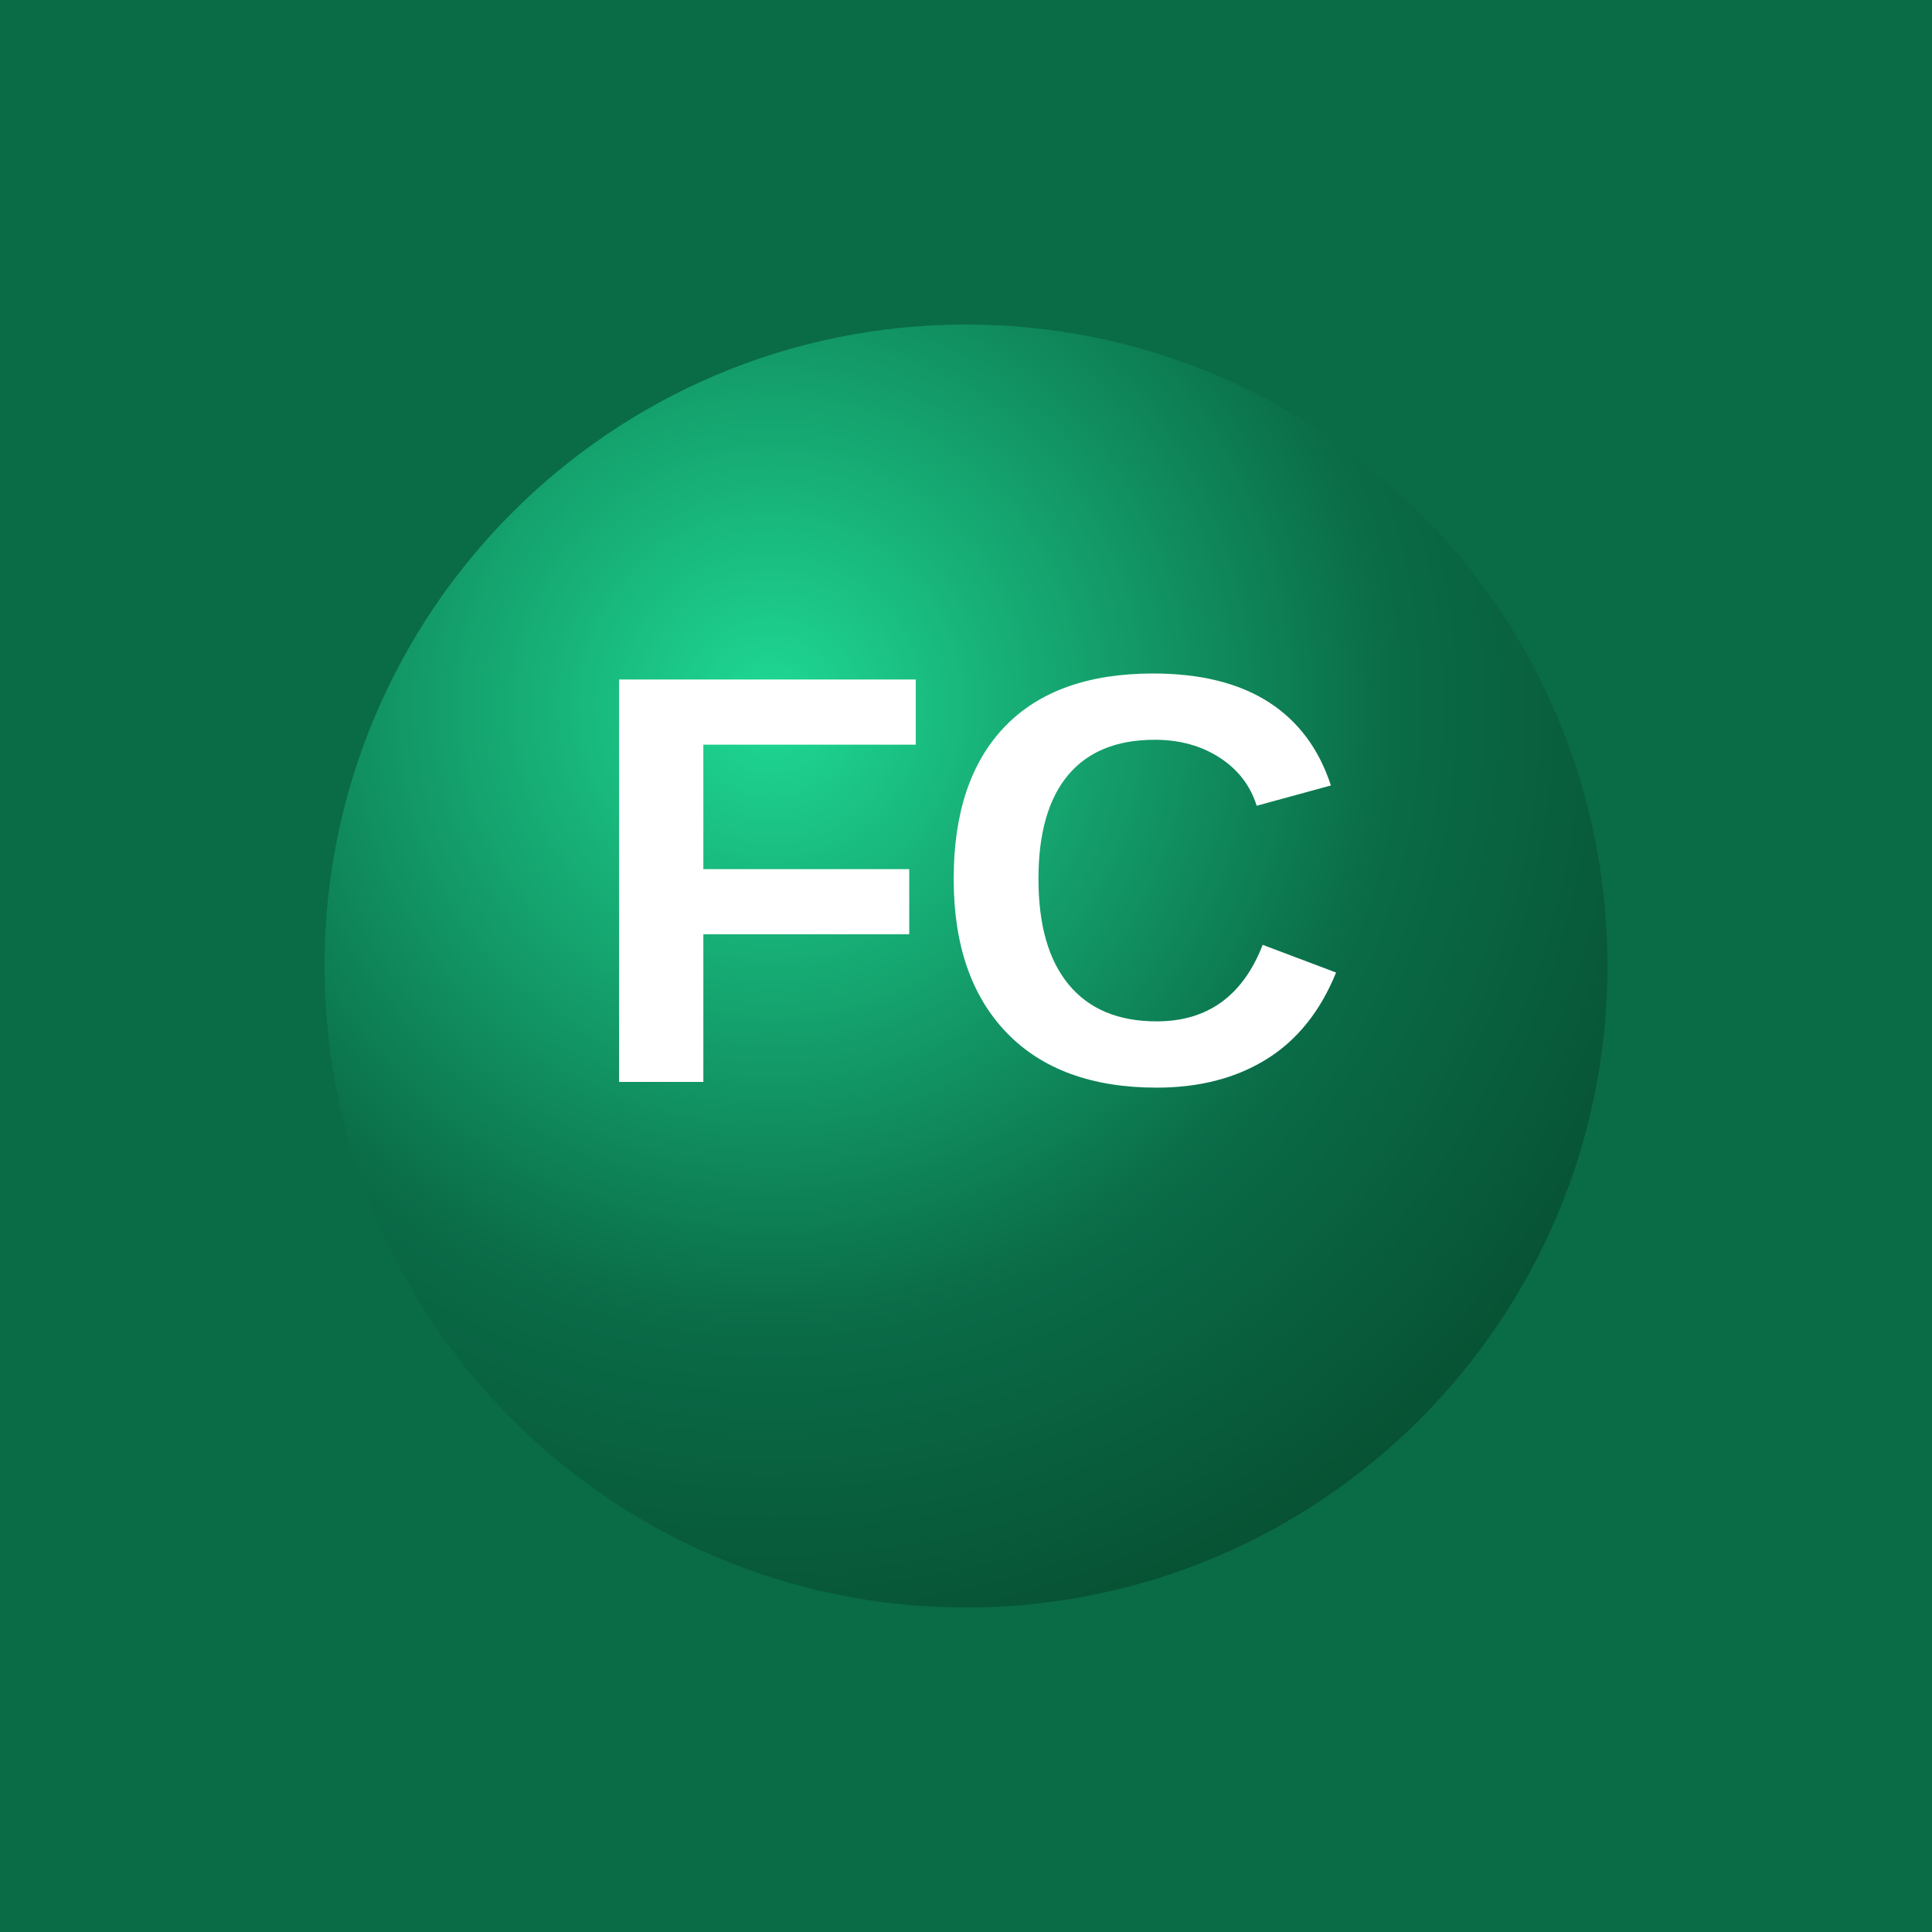
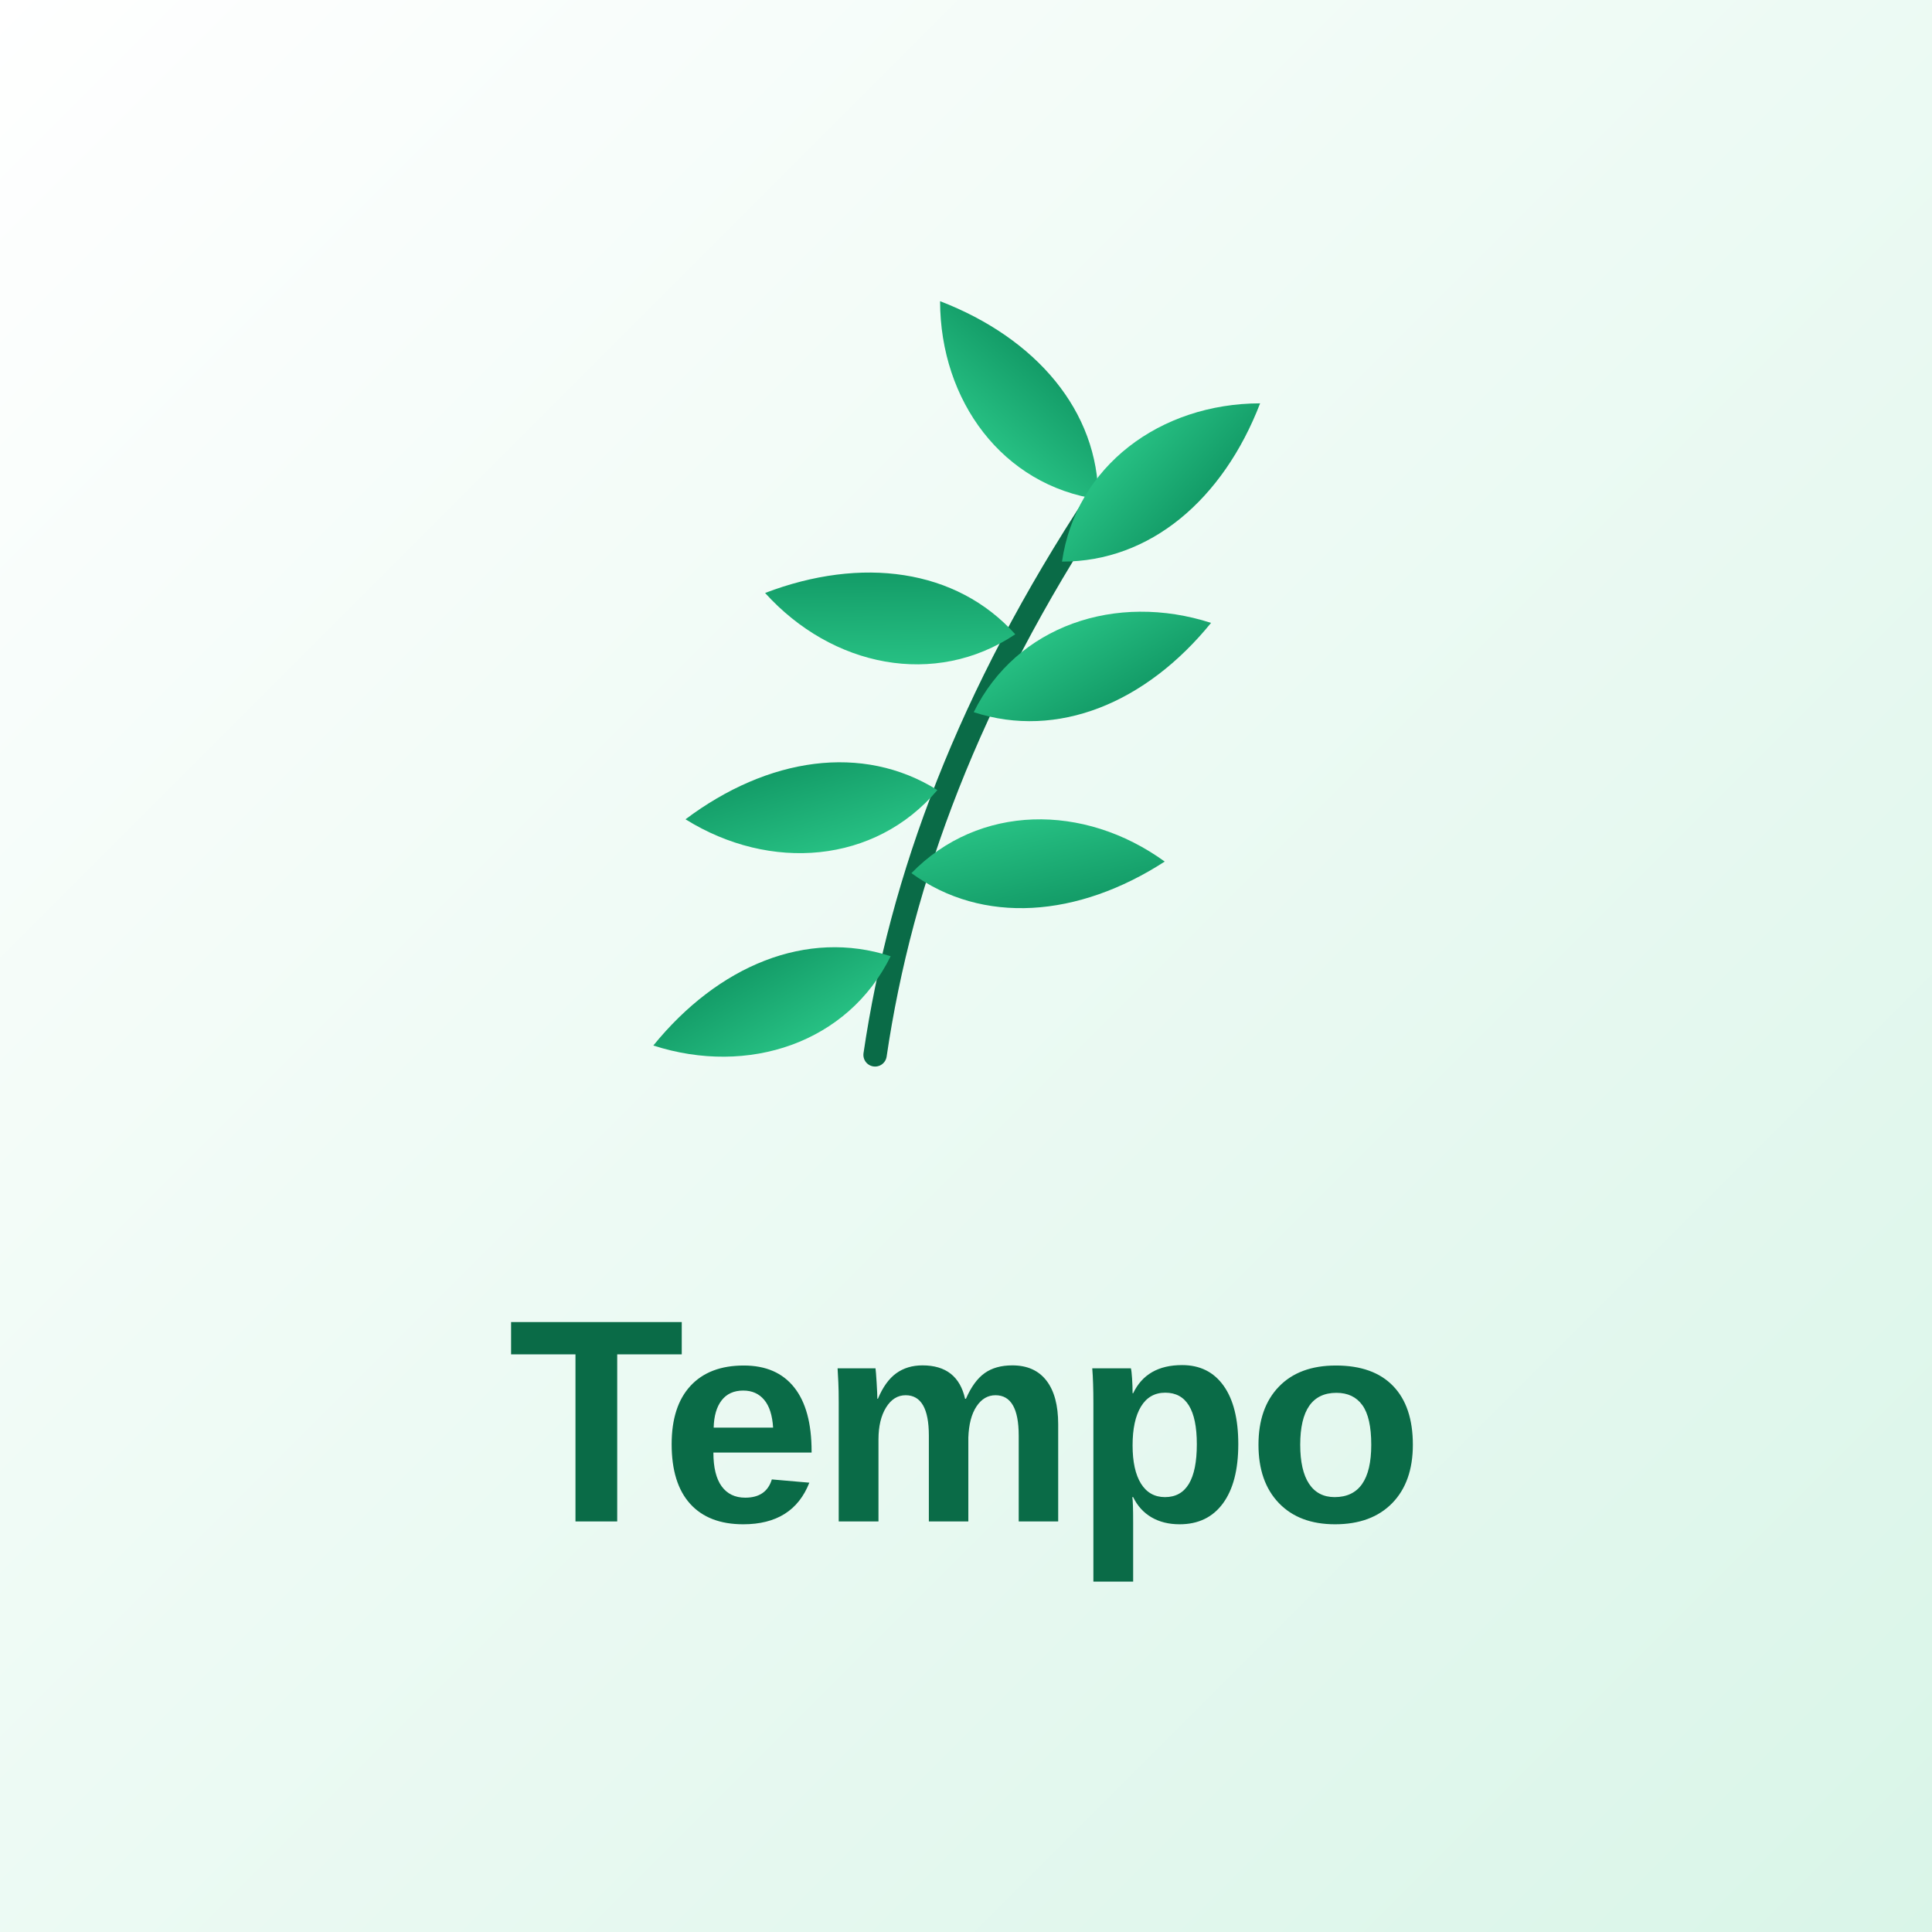
<svg xmlns="http://www.w3.org/2000/svg" viewBox="0 0 512 512" width="512" height="512">
  <defs>
-     <radialGradient id="g" cx="35%" cy="30%" r="80%">
-       <stop offset="0%" stop-color="#1FD994" />
-       <stop offset="60%" stop-color="#0A6B47" />
-       <stop offset="100%" stop-color="#064D30" />
-     </radialGradient>
+     <linearGradient id="bg" x1="0" y1="0" x2="1" y2="1">
+       <stop offset="0%" stop-color="#FFFFFF" />
+       <stop offset="100%" stop-color="#D9F5E8" />
+     </linearGradient>
+     <linearGradient id="lf" x1="0" y1="0" x2="1" y2="1">
+       <stop offset="0%" stop-color="#2FD08F" />
+       <stop offset="100%" stop-color="#0A8A5A" />
+     </linearGradient>
+     <path id="leaf" d="M0 0 C22 -30 62 -36 96 -18 C66 8 30 16 0 0Z" fill="url(#lf)" />
  </defs>
-   <rect width="512" height="512" fill="#0A6B47" />
-   <circle cx="256" cy="256" r="170" fill="url(#g)" />
-   <text x="50%" y="56%" text-anchor="middle" font-family="Nunito,Arial,sans-serif" font-weight="900" font-size="155" fill="white" letter-spacing="-2">FC</text>
+   <rect width="512" height="512" fill="url(#bg)" />
+   <g transform="translate(256 256) scale(0.8) translate(-256 -256)">
+     <g transform="translate(262 196) scale(0.86) translate(-256 -214)">
+       <path d="M214 318 C224 250 250 180 300 104" fill="none" stroke="#0A6B47" stroke-width="9" stroke-linecap="round" />
+       <use href="#leaf" transform="translate(300 104) rotate(-118)" />
+       <use href="#leaf" transform="translate(286 128) rotate(-28)" />
+       <use href="#leaf" transform="translate(268 156) rotate(-160)" />
+       <use href="#leaf" transform="translate(252 186) rotate(-10)" />
+       <use href="#leaf" transform="translate(238 216) rotate(-176)" />
+       <use href="#leaf" transform="translate(228 248) rotate(8)" />
+       <use href="#leaf" transform="translate(220 280) rotate(170)" />
+     </g>
+     <text x="256" y="440" text-anchor="middle" font-family="Nunito,'Arial Rounded MT Bold',Arial,sans-serif" font-weight="900" font-size="96" fill="#0A6B47" letter-spacing="-1">Tempo</text>
+   </g>
</svg>
